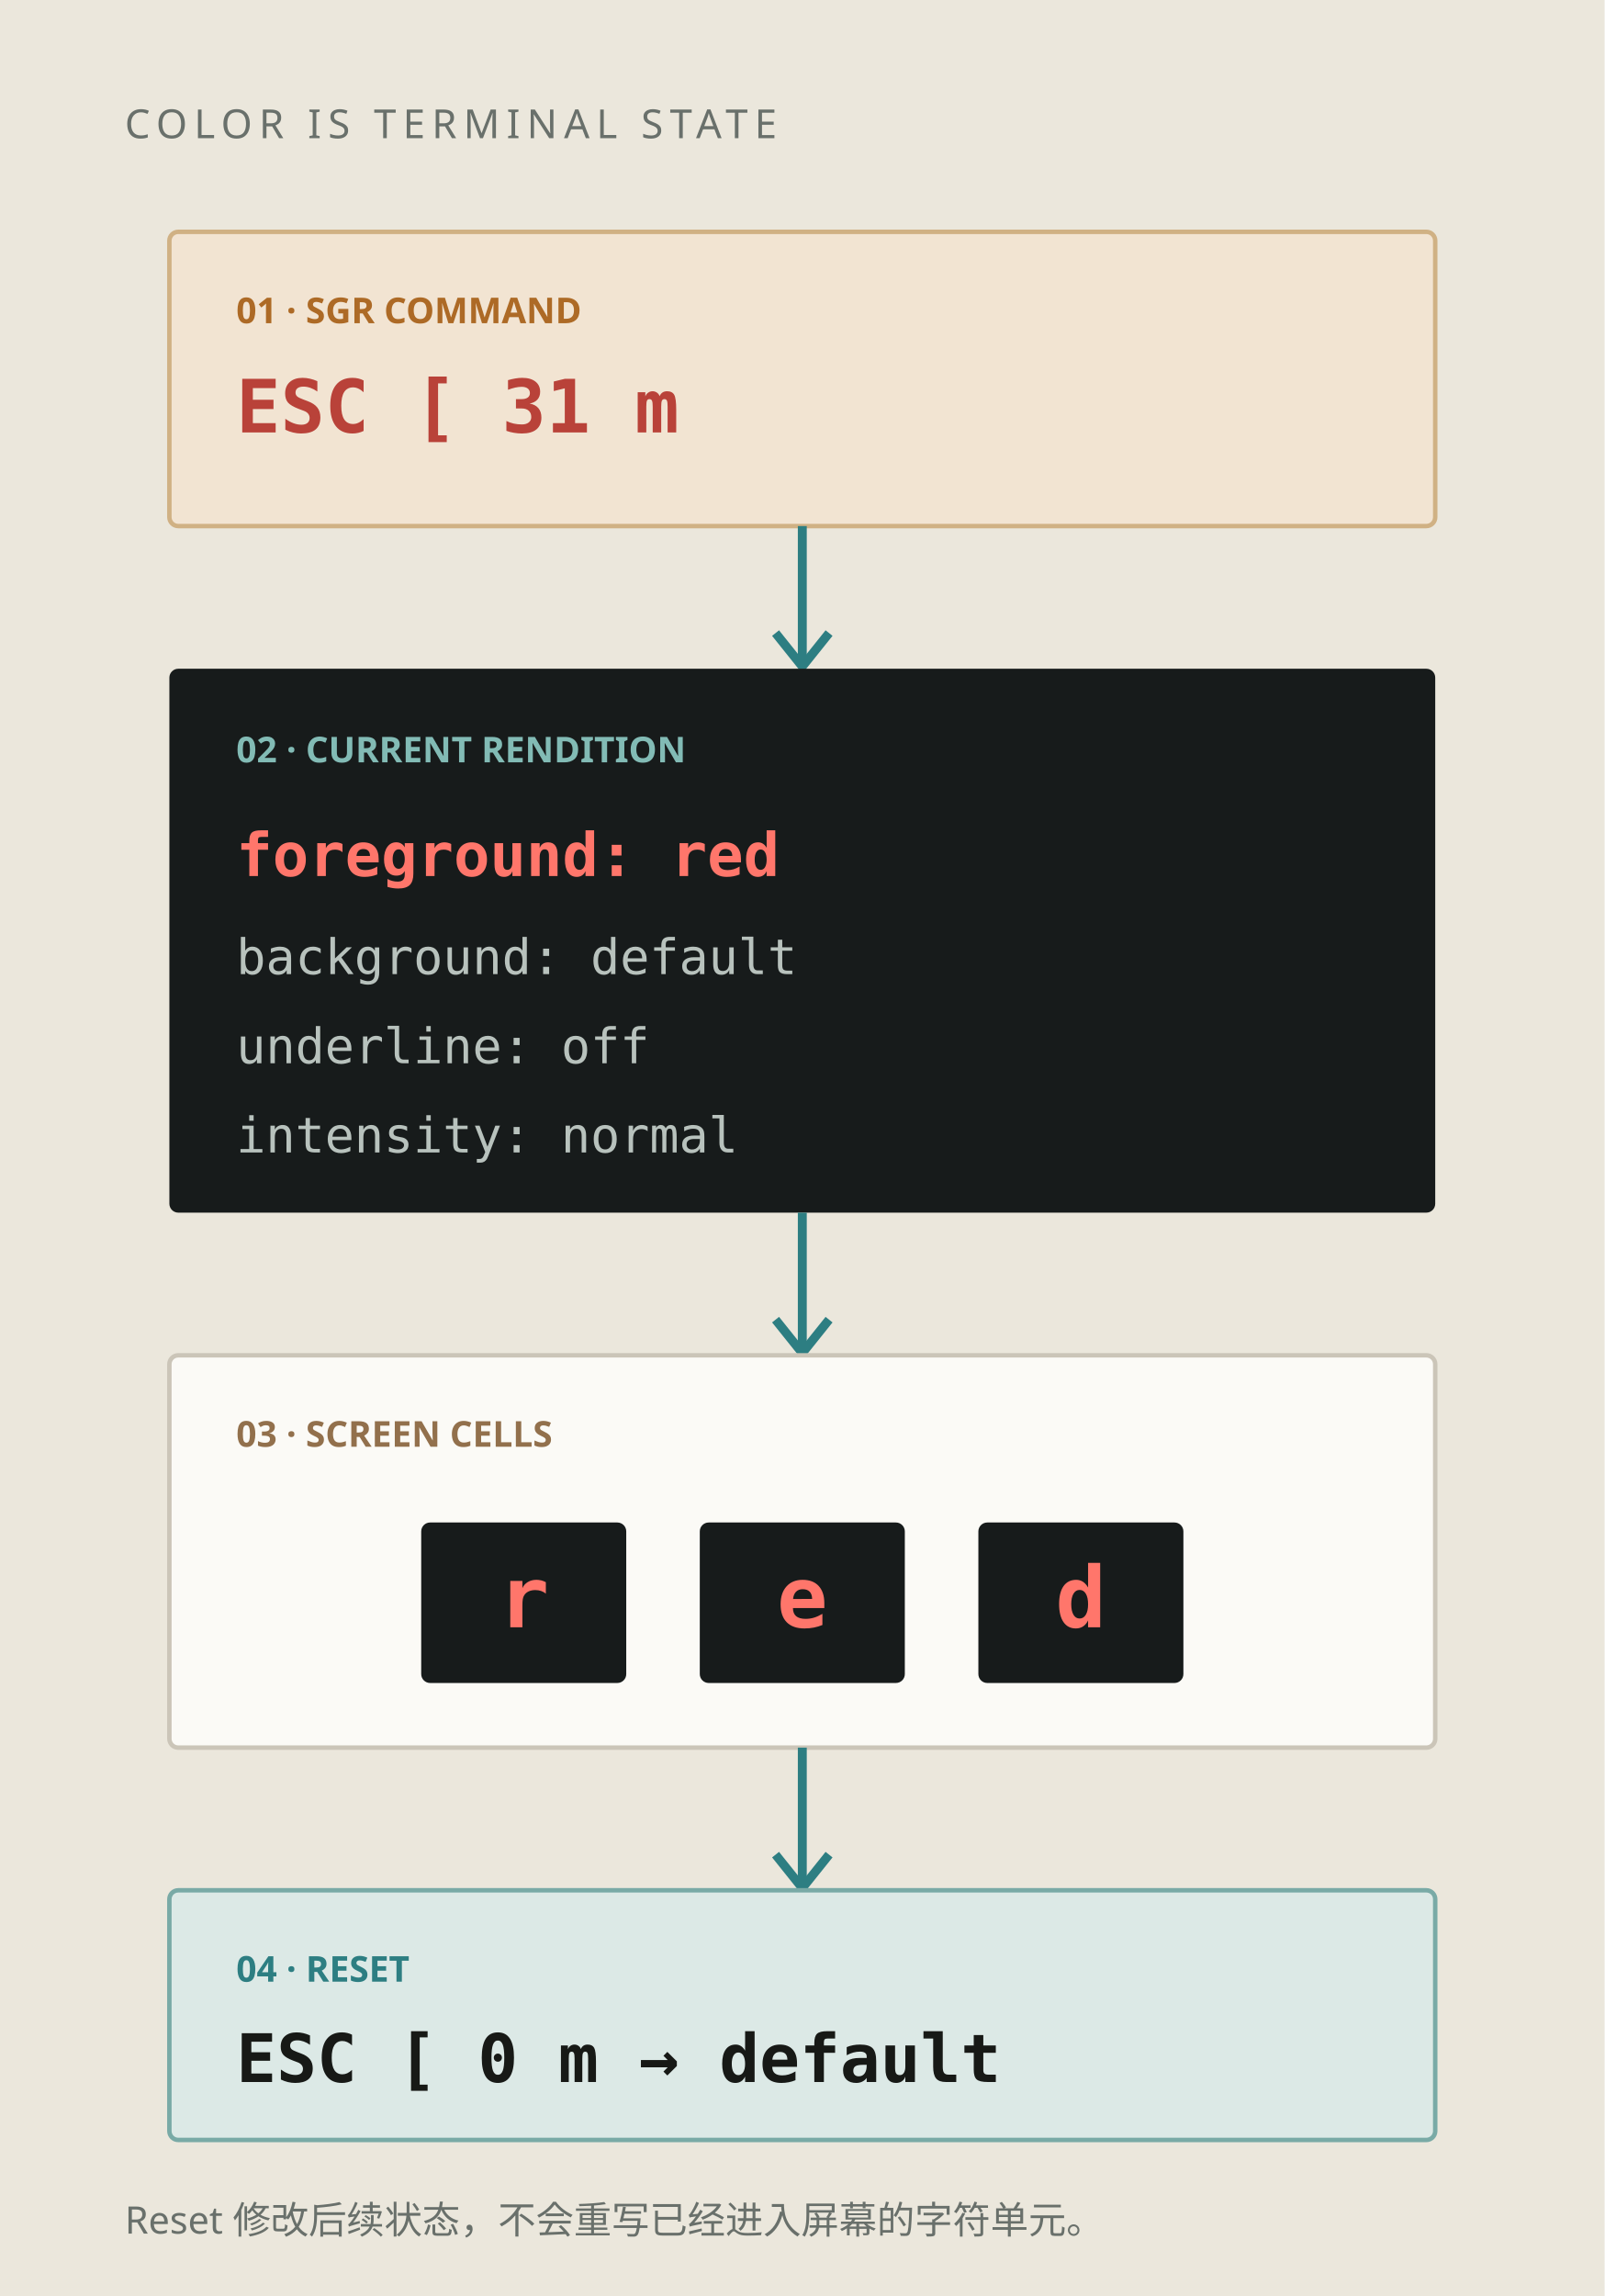
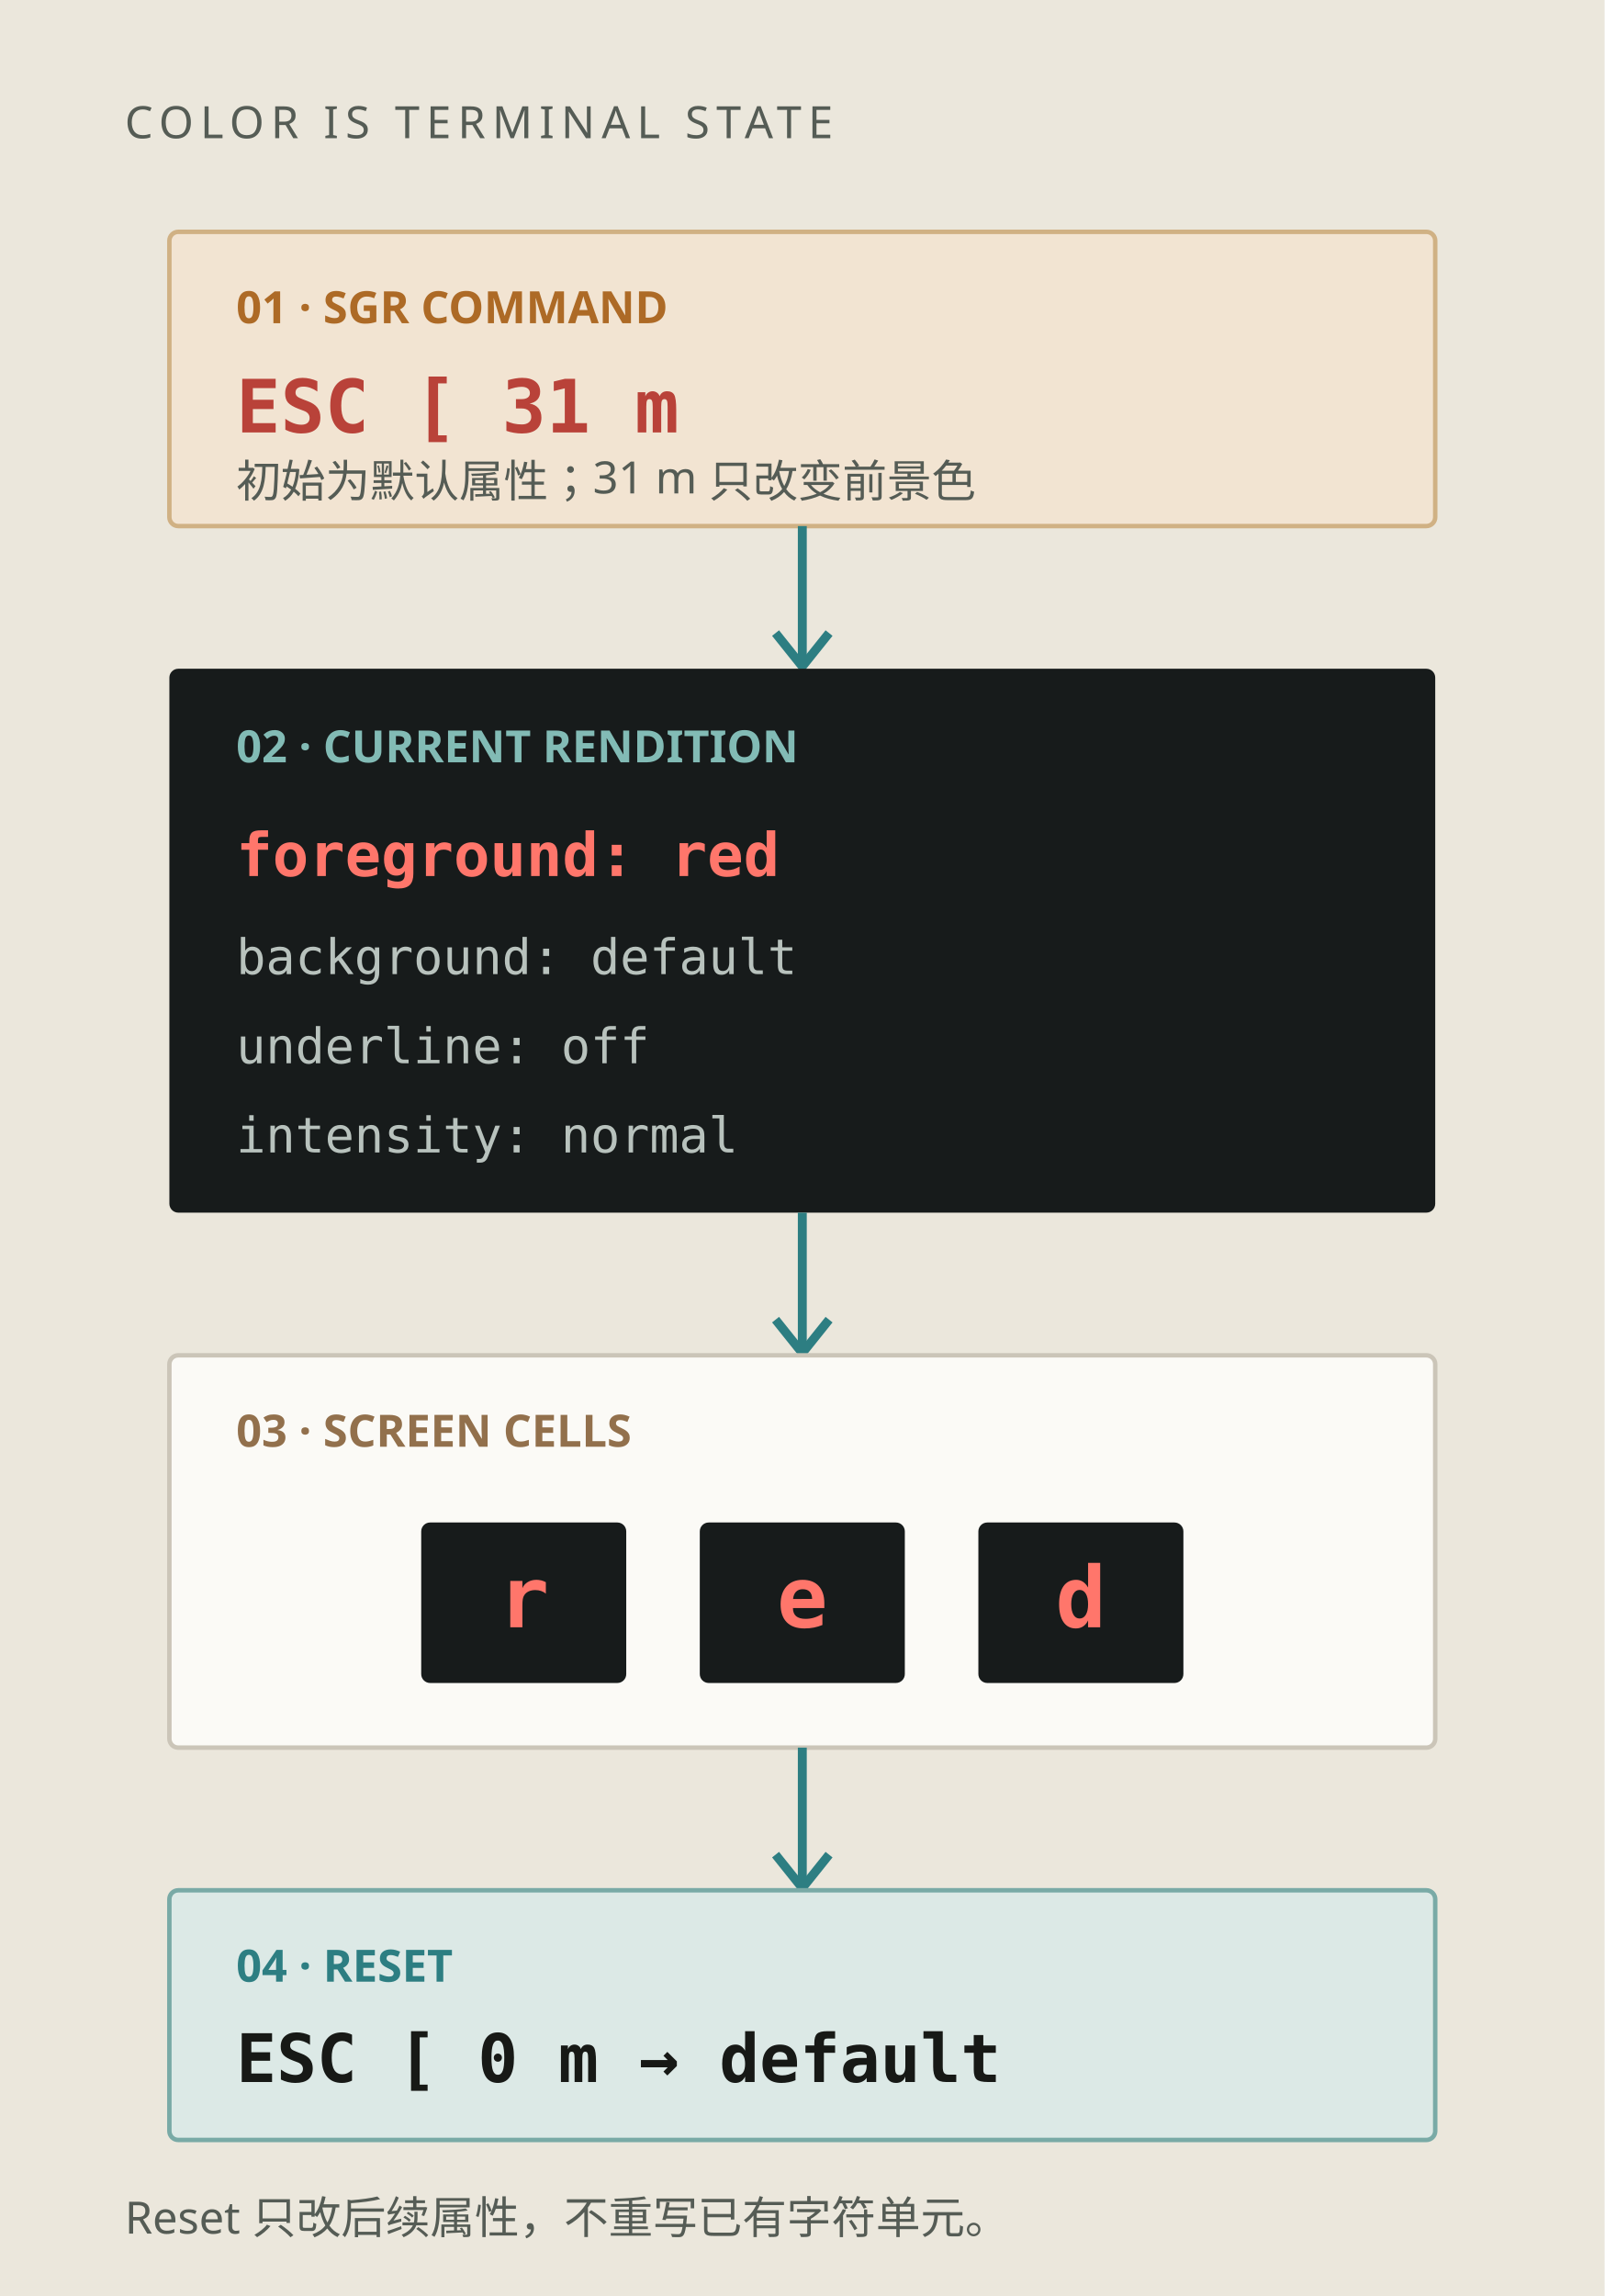
<svg xmlns="http://www.w3.org/2000/svg" width="720" height="1030" viewBox="0 0 720 1030" role="img" aria-labelledby="title desc">
  <rect width="720" height="1030" fill="#ebe7dc" />
-   <text x="56" y="62" fill="#69706b" font-family="system-ui,sans-serif" font-size="18" letter-spacing="3">COLOR IS TERMINAL STATE</text>
+   <text x="56" y="62" fill="#555c55" font-family="system-ui,sans-serif" font-size="20" letter-spacing="3">COLOR IS TERMINAL STATE</text>
  <g font-family="system-ui,sans-serif">
    <rect x="76" y="104" width="568" height="132" rx="4" fill="#f2e4d2" stroke="#d0b184" stroke-width="2" />
-     <text x="106" y="145" fill="#ad6a26" font-size="16" font-weight="800">01 · SGR COMMAND</text>
+     <text x="106" y="145" fill="#ad6a26" font-size="20" font-weight="800">01 · SGR COMMAND</text>
    <text x="106" y="194" fill="#b94239" font-family="ui-monospace,monospace" font-size="33" font-weight="800">ESC [ 31 m</text>
+     <text x="106" y="223" fill="#555c55" font-family="system-ui,sans-serif" font-size="20">初始为默认属性；31 m 只改变前景色</text>
    <path d="M360 236v62" stroke="#2d7e82" stroke-width="4" />
    <path d="m348 284 12 15 12-15" fill="none" stroke="#2d7e82" stroke-width="4" />
    <rect x="76" y="300" width="568" height="244" rx="4" fill="#171b1b" />
-     <text x="106" y="342" fill="#82bbb5" font-size="16" font-weight="800">02 · CURRENT RENDITION</text>
+     <text x="106" y="342" fill="#82bbb5" font-size="20" font-weight="800">02 · CURRENT RENDITION</text>
    <text x="106" y="393" fill="#ff766b" font-family="ui-monospace,monospace" font-size="27" font-weight="800">foreground: red</text>
    <text x="106" y="437" fill="#b8c2bd" font-family="ui-monospace,monospace" font-size="22">background: default</text>
    <text x="106" y="477" fill="#b8c2bd" font-family="ui-monospace,monospace" font-size="22">underline: off</text>
    <text x="106" y="517" fill="#b8c2bd" font-family="ui-monospace,monospace" font-size="22">intensity: normal</text>
    <path d="M360 544v62" stroke="#2d7e82" stroke-width="4" />
    <path d="m348 592 12 15 12-15" fill="none" stroke="#2d7e82" stroke-width="4" />
    <rect x="76" y="608" width="568" height="176" rx="4" fill="#fbfaf6" stroke="#cbc5b8" stroke-width="2" />
-     <text x="106" y="649" fill="#92704c" font-size="16" font-weight="800">03 · SCREEN CELLS</text>
+     <text x="106" y="649" fill="#92704c" font-size="20" font-weight="800">03 · SCREEN CELLS</text>
    <g font-family="ui-monospace,monospace" font-size="38" font-weight="800" text-anchor="middle">
      <rect x="189" y="683" width="92" height="72" rx="4" fill="#171b1b" />
      <text x="235" y="730" fill="#ff766b">r</text>
      <rect x="314" y="683" width="92" height="72" rx="4" fill="#171b1b" />
      <text x="360" y="730" fill="#ff766b">e</text>
      <rect x="439" y="683" width="92" height="72" rx="4" fill="#171b1b" />
      <text x="485" y="730" fill="#ff766b">d</text>
    </g>
    <path d="M360 784v62" stroke="#2d7e82" stroke-width="4" />
    <path d="m348 832 12 15 12-15" fill="none" stroke="#2d7e82" stroke-width="4" />
    <rect x="76" y="848" width="568" height="112" rx="4" fill="#dce9e6" stroke="#79aaa6" stroke-width="2" />
-     <text x="106" y="889" fill="#2d7e82" font-size="16" font-weight="800">04 · RESET</text>
+     <text x="106" y="889" fill="#2d7e82" font-size="20" font-weight="800">04 · RESET</text>
    <text x="106" y="934" fill="#171916" font-family="ui-monospace,monospace" font-size="30" font-weight="800">ESC [ 0 m → default</text>
  </g>
-   <text x="56" y="1002" fill="#69706b" font-family="system-ui,sans-serif" font-size="17">Reset 修改后续状态，不会重写已经进入屏幕的字符单元。</text>
+   <text x="56" y="1002" fill="#555c55" font-family="system-ui,sans-serif" font-size="20">Reset 只改后续属性，不重写已有字符单元。</text>
</svg>
